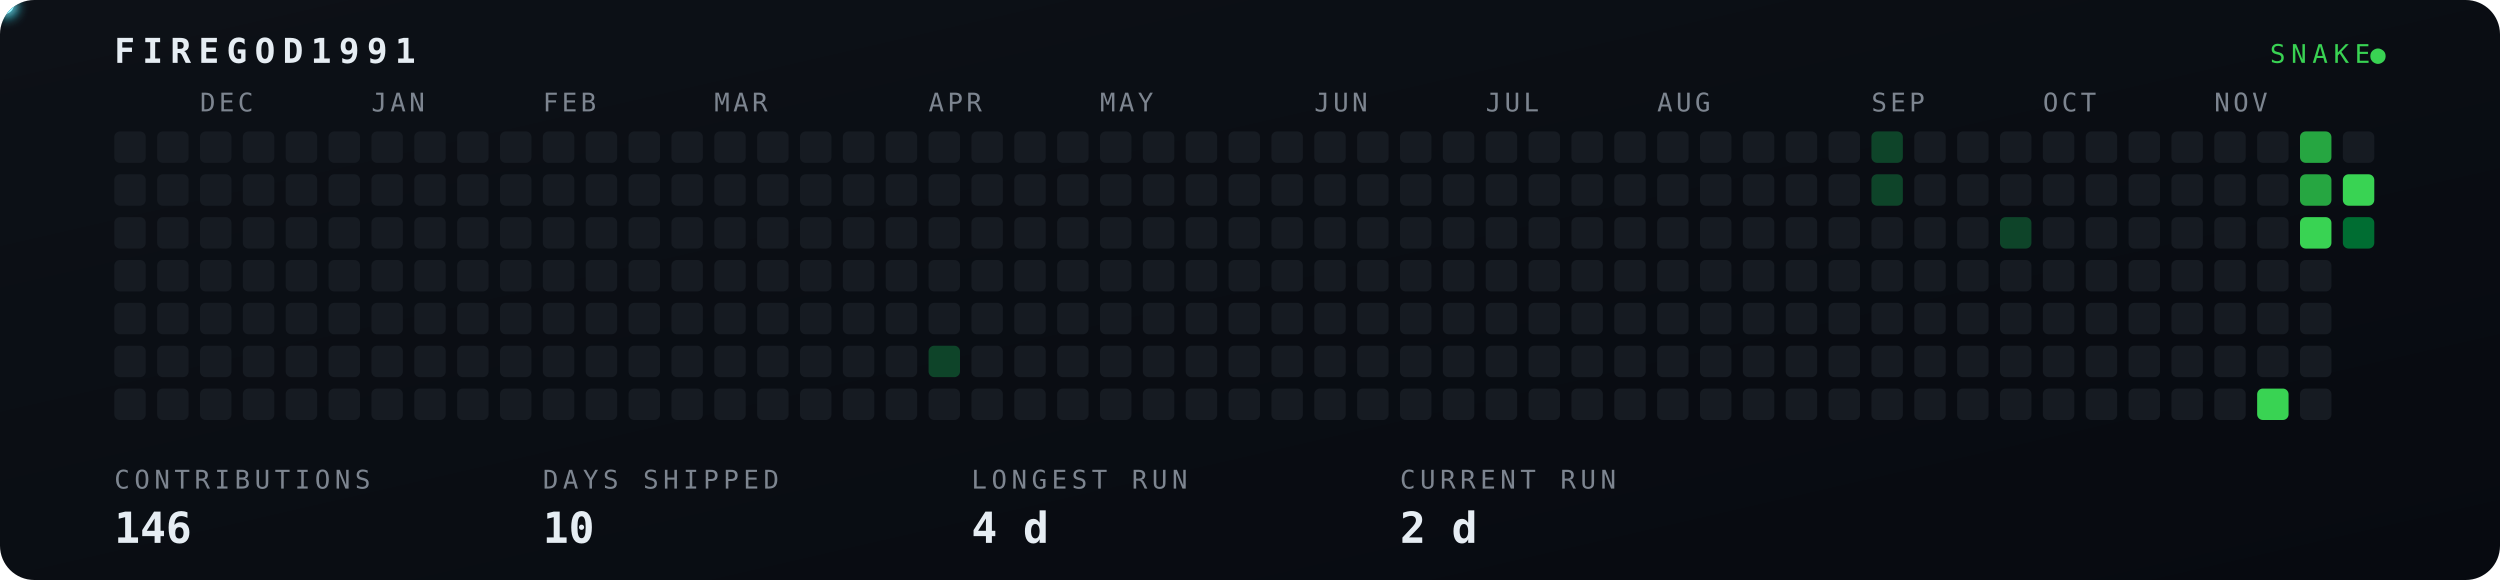
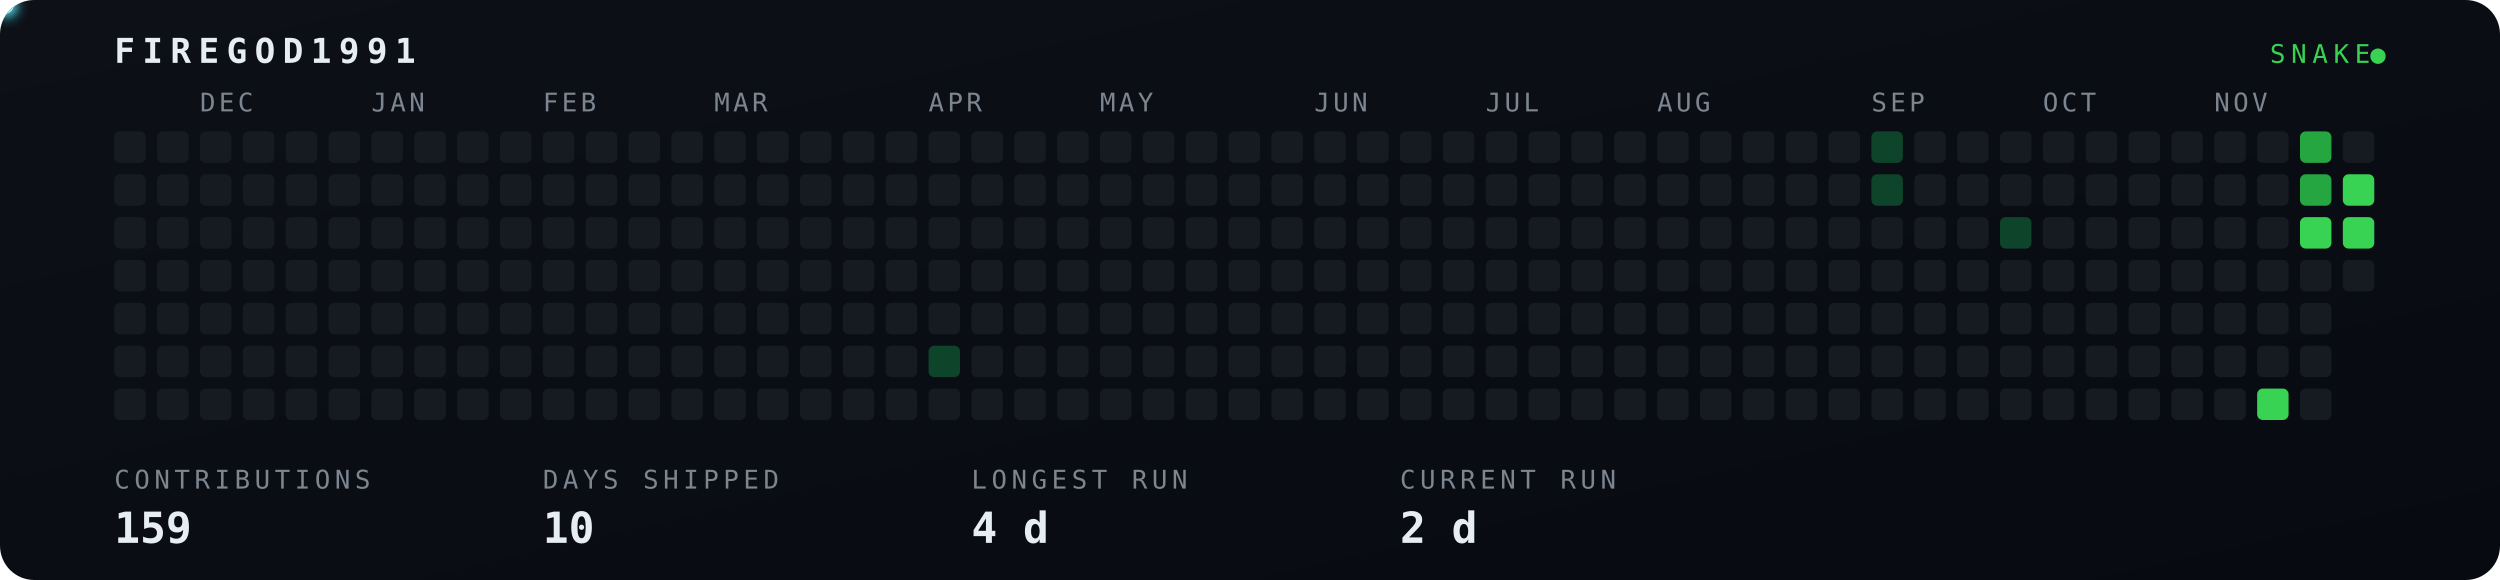
<svg xmlns="http://www.w3.org/2000/svg" viewBox="0 0 875 203" width="875" height="203" role="img" aria-labelledby="t d">
  <defs>
    <linearGradient id="bg" x1="0" y1="0" x2="1" y2="1">
      <stop offset="0" stop-color="#0d1117" />
      <stop offset="1" stop-color="#070a10" />
    </linearGradient>
    <filter id="glow" x="-100%" y="-100%" width="300%" height="300%">
      <feGaussianBlur stdDeviation="2.4" result="b" />
      <feMerge>
        <feMergeNode in="b" />
        <feMergeNode in="SourceGraphic" />
      </feMerge>
    </filter>
    <clipPath id="card">
      <rect width="875" height="203" rx="12" />
    </clipPath>
  </defs>
  <style>
    text { font-family: ui-monospace, SFMono-Regular, Menlo, Consolas, monospace; }
    .m { fill: #7d8590; font-size: 9px; letter-spacing: 1.2px; }
    .k { fill: #7d8590; font-size: 9px; letter-spacing: 1.6px; }
    .v { fill: #e6edf3; font-size: 15px; font-weight: 700; }
    .t { fill: #e6edf3; font-size: 12px; font-weight: 700; letter-spacing: 2.6px; }
    .s { fill: #39d353; font-size: 9px; letter-spacing: 2px; }
    .seg { offset-path: path('M0.5 96.5 L330.5 96.5 L330.5 126.5 L660.5 126.5 L660.5 66.5 L660.5 51.5 L705.5 51.5 L705.5 81.5 L810.5 81.5 L810.5 66.5 L810.5 51.5 L825.5 51.5 L825.5 66.5 L825.5 81.5 L795.5 81.5 L795.5 141.5 L920.0 141.5'); offset-rotate: 0deg; animation: crawl 8.50s linear infinite both; }
    @keyframes crawl { 0% { offset-distance: 0%; } 70.59%, 100% { offset-distance: 100%; } }
    .blink { animation: blink 1.4s steps(2, start) infinite; }
    @keyframes blink { to { visibility: hidden; } }
    @media (prefers-reduced-motion: reduce) { * { animation: none !important; } .seg { display: none; } }
    
    @keyframes e19_5 { 0%, 20.57% { fill: #0e4429; } 20.98%, 99.00% { fill: #161b22; } 100% { fill: #0e4429; } }
    @keyframes e41_0 { 0%, 43.73% { fill: #0e4429; } 44.14%, 99.00% { fill: #161b22; } 100% { fill: #0e4429; } }
    @keyframes e41_1 { 0%, 42.87% { fill: #0e4429; } 43.28%, 99.00% { fill: #161b22; } 100% { fill: #0e4429; } }
    @keyframes e44_2 { 0%, 48.02% { fill: #0e4429; } 48.43%, 99.00% { fill: #161b22; } 100% { fill: #0e4429; } }
    @keyframes e50_6 { 0%, 63.46% { fill: #39d353; } 63.87%, 99.00% { fill: #161b22; } 100% { fill: #39d353; } }
    @keyframes e51_0 { 0%, 55.74% { fill: #26a641; } 56.15%, 99.00% { fill: #161b22; } 100% { fill: #26a641; } }
    @keyframes e51_1 { 0%, 54.88% { fill: #26a641; } 55.29%, 99.00% { fill: #161b22; } 100% { fill: #26a641; } }
    @keyframes e51_2 { 0%, 54.02% { fill: #39d353; } 54.43%, 99.00% { fill: #161b22; } 100% { fill: #39d353; } }
    @keyframes e52_1 { 0%, 57.46% { fill: #39d353; } 57.87%, 99.00% { fill: #161b22; } 100% { fill: #39d353; } }
-     @keyframes e52_2 { 0%, 58.31% { fill: #006d32; } 58.72%, 99.00% { fill: #161b22; } 100% { fill: #006d32; } }
+     @keyframes e52_2 { 0%, 58.31% { fill: #39d353; } 58.72%, 99.00% { fill: #161b22; } 100% { fill: #39d353; } }
    @keyframes g14 { 0%, 53.97% { opacity: 0; } 54.47%, 100% { opacity: 1; } }
    @keyframes g13 { 0%, 49.50% { opacity: 0; } 50.00%, 100% { opacity: 1; } }
    @keyframes g12 { 0%, 49.32% { opacity: 0; } 49.82%, 100% { opacity: 1; } }
    @keyframes g11 { 0%, 48.28% { opacity: 0; } 48.78%, 100% { opacity: 1; } }
    @keyframes g10 { 0%, 48.11% { opacity: 0; } 48.61%, 100% { opacity: 1; } }
    @keyframes g9 { 0%, 47.93% { opacity: 0; } 48.43%, 100% { opacity: 1; } }
    @keyframes g8 { 0%, 42.60% { opacity: 0; } 43.10%, 100% { opacity: 1; } }
    @keyframes g7 { 0%, 38.99% { opacity: 0; } 39.49%, 100% { opacity: 1; } }
    @keyframes g6 { 0%, 38.81% { opacity: 0; } 39.31%, 100% { opacity: 1; } }
    @keyframes g5 { 0%, 17.19% { opacity: 0; } 17.69%, 100% { opacity: 1; } }</style>
  <g clip-path="url(#card)">
    <rect width="875" height="203" fill="url(#bg)" />
    <text class="t" x="40" y="22">FIREGOD1991</text>
    <text class="s" x="835" y="22" text-anchor="end">SNAKE<tspan class="blink"> ●</tspan>
    </text>
    <text class="m" x="70" y="39">DEC</text>
    <text class="m" x="130" y="39">JAN</text>
    <text class="m" x="190" y="39">FEB</text>
    <text class="m" x="250" y="39">MAR</text>
    <text class="m" x="325" y="39">APR</text>
    <text class="m" x="385" y="39">MAY</text>
    <text class="m" x="460" y="39">JUN</text>
    <text class="m" x="520" y="39">JUL</text>
    <text class="m" x="580" y="39">AUG</text>
    <text class="m" x="655" y="39">SEP</text>
    <text class="m" x="715" y="39">OCT</text>
    <text class="m" x="775" y="39">NOV</text>
    <rect x="40" y="46" width="11" height="11" rx="2" fill="#161b22" />
    <rect x="40" y="61" width="11" height="11" rx="2" fill="#161b22" />
    <rect x="40" y="76" width="11" height="11" rx="2" fill="#161b22" />
    <rect x="40" y="91" width="11" height="11" rx="2" fill="#161b22" />
    <rect x="40" y="106" width="11" height="11" rx="2" fill="#161b22" />
    <rect x="40" y="121" width="11" height="11" rx="2" fill="#161b22" />
    <rect x="40" y="136" width="11" height="11" rx="2" fill="#161b22" />
    <rect x="55" y="46" width="11" height="11" rx="2" fill="#161b22" />
    <rect x="55" y="61" width="11" height="11" rx="2" fill="#161b22" />
    <rect x="55" y="76" width="11" height="11" rx="2" fill="#161b22" />
    <rect x="55" y="91" width="11" height="11" rx="2" fill="#161b22" />
    <rect x="55" y="106" width="11" height="11" rx="2" fill="#161b22" />
    <rect x="55" y="121" width="11" height="11" rx="2" fill="#161b22" />
    <rect x="55" y="136" width="11" height="11" rx="2" fill="#161b22" />
    <rect x="70" y="46" width="11" height="11" rx="2" fill="#161b22" />
    <rect x="70" y="61" width="11" height="11" rx="2" fill="#161b22" />
    <rect x="70" y="76" width="11" height="11" rx="2" fill="#161b22" />
    <rect x="70" y="91" width="11" height="11" rx="2" fill="#161b22" />
    <rect x="70" y="106" width="11" height="11" rx="2" fill="#161b22" />
    <rect x="70" y="121" width="11" height="11" rx="2" fill="#161b22" />
    <rect x="70" y="136" width="11" height="11" rx="2" fill="#161b22" />
    <rect x="85" y="46" width="11" height="11" rx="2" fill="#161b22" />
    <rect x="85" y="61" width="11" height="11" rx="2" fill="#161b22" />
    <rect x="85" y="76" width="11" height="11" rx="2" fill="#161b22" />
    <rect x="85" y="91" width="11" height="11" rx="2" fill="#161b22" />
    <rect x="85" y="106" width="11" height="11" rx="2" fill="#161b22" />
    <rect x="85" y="121" width="11" height="11" rx="2" fill="#161b22" />
    <rect x="85" y="136" width="11" height="11" rx="2" fill="#161b22" />
    <rect x="100" y="46" width="11" height="11" rx="2" fill="#161b22" />
    <rect x="100" y="61" width="11" height="11" rx="2" fill="#161b22" />
    <rect x="100" y="76" width="11" height="11" rx="2" fill="#161b22" />
    <rect x="100" y="91" width="11" height="11" rx="2" fill="#161b22" />
    <rect x="100" y="106" width="11" height="11" rx="2" fill="#161b22" />
    <rect x="100" y="121" width="11" height="11" rx="2" fill="#161b22" />
    <rect x="100" y="136" width="11" height="11" rx="2" fill="#161b22" />
    <rect x="115" y="46" width="11" height="11" rx="2" fill="#161b22" />
    <rect x="115" y="61" width="11" height="11" rx="2" fill="#161b22" />
    <rect x="115" y="76" width="11" height="11" rx="2" fill="#161b22" />
    <rect x="115" y="91" width="11" height="11" rx="2" fill="#161b22" />
    <rect x="115" y="106" width="11" height="11" rx="2" fill="#161b22" />
    <rect x="115" y="121" width="11" height="11" rx="2" fill="#161b22" />
    <rect x="115" y="136" width="11" height="11" rx="2" fill="#161b22" />
    <rect x="130" y="46" width="11" height="11" rx="2" fill="#161b22" />
    <rect x="130" y="61" width="11" height="11" rx="2" fill="#161b22" />
    <rect x="130" y="76" width="11" height="11" rx="2" fill="#161b22" />
    <rect x="130" y="91" width="11" height="11" rx="2" fill="#161b22" />
    <rect x="130" y="106" width="11" height="11" rx="2" fill="#161b22" />
    <rect x="130" y="121" width="11" height="11" rx="2" fill="#161b22" />
    <rect x="130" y="136" width="11" height="11" rx="2" fill="#161b22" />
    <rect x="145" y="46" width="11" height="11" rx="2" fill="#161b22" />
    <rect x="145" y="61" width="11" height="11" rx="2" fill="#161b22" />
    <rect x="145" y="76" width="11" height="11" rx="2" fill="#161b22" />
    <rect x="145" y="91" width="11" height="11" rx="2" fill="#161b22" />
    <rect x="145" y="106" width="11" height="11" rx="2" fill="#161b22" />
    <rect x="145" y="121" width="11" height="11" rx="2" fill="#161b22" />
    <rect x="145" y="136" width="11" height="11" rx="2" fill="#161b22" />
    <rect x="160" y="46" width="11" height="11" rx="2" fill="#161b22" />
    <rect x="160" y="61" width="11" height="11" rx="2" fill="#161b22" />
    <rect x="160" y="76" width="11" height="11" rx="2" fill="#161b22" />
    <rect x="160" y="91" width="11" height="11" rx="2" fill="#161b22" />
    <rect x="160" y="106" width="11" height="11" rx="2" fill="#161b22" />
    <rect x="160" y="121" width="11" height="11" rx="2" fill="#161b22" />
    <rect x="160" y="136" width="11" height="11" rx="2" fill="#161b22" />
    <rect x="175" y="46" width="11" height="11" rx="2" fill="#161b22" />
    <rect x="175" y="61" width="11" height="11" rx="2" fill="#161b22" />
    <rect x="175" y="76" width="11" height="11" rx="2" fill="#161b22" />
    <rect x="175" y="91" width="11" height="11" rx="2" fill="#161b22" />
    <rect x="175" y="106" width="11" height="11" rx="2" fill="#161b22" />
    <rect x="175" y="121" width="11" height="11" rx="2" fill="#161b22" />
    <rect x="175" y="136" width="11" height="11" rx="2" fill="#161b22" />
    <rect x="190" y="46" width="11" height="11" rx="2" fill="#161b22" />
    <rect x="190" y="61" width="11" height="11" rx="2" fill="#161b22" />
    <rect x="190" y="76" width="11" height="11" rx="2" fill="#161b22" />
    <rect x="190" y="91" width="11" height="11" rx="2" fill="#161b22" />
    <rect x="190" y="106" width="11" height="11" rx="2" fill="#161b22" />
    <rect x="190" y="121" width="11" height="11" rx="2" fill="#161b22" />
    <rect x="190" y="136" width="11" height="11" rx="2" fill="#161b22" />
    <rect x="205" y="46" width="11" height="11" rx="2" fill="#161b22" />
    <rect x="205" y="61" width="11" height="11" rx="2" fill="#161b22" />
    <rect x="205" y="76" width="11" height="11" rx="2" fill="#161b22" />
    <rect x="205" y="91" width="11" height="11" rx="2" fill="#161b22" />
    <rect x="205" y="106" width="11" height="11" rx="2" fill="#161b22" />
    <rect x="205" y="121" width="11" height="11" rx="2" fill="#161b22" />
    <rect x="205" y="136" width="11" height="11" rx="2" fill="#161b22" />
    <rect x="220" y="46" width="11" height="11" rx="2" fill="#161b22" />
    <rect x="220" y="61" width="11" height="11" rx="2" fill="#161b22" />
    <rect x="220" y="76" width="11" height="11" rx="2" fill="#161b22" />
    <rect x="220" y="91" width="11" height="11" rx="2" fill="#161b22" />
    <rect x="220" y="106" width="11" height="11" rx="2" fill="#161b22" />
    <rect x="220" y="121" width="11" height="11" rx="2" fill="#161b22" />
    <rect x="220" y="136" width="11" height="11" rx="2" fill="#161b22" />
    <rect x="235" y="46" width="11" height="11" rx="2" fill="#161b22" />
    <rect x="235" y="61" width="11" height="11" rx="2" fill="#161b22" />
    <rect x="235" y="76" width="11" height="11" rx="2" fill="#161b22" />
    <rect x="235" y="91" width="11" height="11" rx="2" fill="#161b22" />
    <rect x="235" y="106" width="11" height="11" rx="2" fill="#161b22" />
    <rect x="235" y="121" width="11" height="11" rx="2" fill="#161b22" />
    <rect x="235" y="136" width="11" height="11" rx="2" fill="#161b22" />
    <rect x="250" y="46" width="11" height="11" rx="2" fill="#161b22" />
    <rect x="250" y="61" width="11" height="11" rx="2" fill="#161b22" />
    <rect x="250" y="76" width="11" height="11" rx="2" fill="#161b22" />
    <rect x="250" y="91" width="11" height="11" rx="2" fill="#161b22" />
    <rect x="250" y="106" width="11" height="11" rx="2" fill="#161b22" />
    <rect x="250" y="121" width="11" height="11" rx="2" fill="#161b22" />
    <rect x="250" y="136" width="11" height="11" rx="2" fill="#161b22" />
    <rect x="265" y="46" width="11" height="11" rx="2" fill="#161b22" />
    <rect x="265" y="61" width="11" height="11" rx="2" fill="#161b22" />
    <rect x="265" y="76" width="11" height="11" rx="2" fill="#161b22" />
    <rect x="265" y="91" width="11" height="11" rx="2" fill="#161b22" />
    <rect x="265" y="106" width="11" height="11" rx="2" fill="#161b22" />
    <rect x="265" y="121" width="11" height="11" rx="2" fill="#161b22" />
    <rect x="265" y="136" width="11" height="11" rx="2" fill="#161b22" />
    <rect x="280" y="46" width="11" height="11" rx="2" fill="#161b22" />
    <rect x="280" y="61" width="11" height="11" rx="2" fill="#161b22" />
    <rect x="280" y="76" width="11" height="11" rx="2" fill="#161b22" />
    <rect x="280" y="91" width="11" height="11" rx="2" fill="#161b22" />
    <rect x="280" y="106" width="11" height="11" rx="2" fill="#161b22" />
    <rect x="280" y="121" width="11" height="11" rx="2" fill="#161b22" />
    <rect x="280" y="136" width="11" height="11" rx="2" fill="#161b22" />
    <rect x="295" y="46" width="11" height="11" rx="2" fill="#161b22" />
    <rect x="295" y="61" width="11" height="11" rx="2" fill="#161b22" />
    <rect x="295" y="76" width="11" height="11" rx="2" fill="#161b22" />
    <rect x="295" y="91" width="11" height="11" rx="2" fill="#161b22" />
    <rect x="295" y="106" width="11" height="11" rx="2" fill="#161b22" />
    <rect x="295" y="121" width="11" height="11" rx="2" fill="#161b22" />
    <rect x="295" y="136" width="11" height="11" rx="2" fill="#161b22" />
    <rect x="310" y="46" width="11" height="11" rx="2" fill="#161b22" />
    <rect x="310" y="61" width="11" height="11" rx="2" fill="#161b22" />
    <rect x="310" y="76" width="11" height="11" rx="2" fill="#161b22" />
    <rect x="310" y="91" width="11" height="11" rx="2" fill="#161b22" />
    <rect x="310" y="106" width="11" height="11" rx="2" fill="#161b22" />
    <rect x="310" y="121" width="11" height="11" rx="2" fill="#161b22" />
    <rect x="310" y="136" width="11" height="11" rx="2" fill="#161b22" />
    <rect x="325" y="46" width="11" height="11" rx="2" fill="#161b22" />
    <rect x="325" y="61" width="11" height="11" rx="2" fill="#161b22" />
    <rect x="325" y="76" width="11" height="11" rx="2" fill="#161b22" />
    <rect x="325" y="91" width="11" height="11" rx="2" fill="#161b22" />
    <rect x="325" y="106" width="11" height="11" rx="2" fill="#161b22" />
    <rect x="325" y="121" width="11" height="11" rx="2" fill="#0e4429" style="animation: e19_5 8.50s linear infinite" />
    <rect x="325" y="136" width="11" height="11" rx="2" fill="#161b22" />
    <rect x="340" y="46" width="11" height="11" rx="2" fill="#161b22" />
    <rect x="340" y="61" width="11" height="11" rx="2" fill="#161b22" />
    <rect x="340" y="76" width="11" height="11" rx="2" fill="#161b22" />
    <rect x="340" y="91" width="11" height="11" rx="2" fill="#161b22" />
    <rect x="340" y="106" width="11" height="11" rx="2" fill="#161b22" />
    <rect x="340" y="121" width="11" height="11" rx="2" fill="#161b22" />
    <rect x="340" y="136" width="11" height="11" rx="2" fill="#161b22" />
    <rect x="355" y="46" width="11" height="11" rx="2" fill="#161b22" />
    <rect x="355" y="61" width="11" height="11" rx="2" fill="#161b22" />
    <rect x="355" y="76" width="11" height="11" rx="2" fill="#161b22" />
    <rect x="355" y="91" width="11" height="11" rx="2" fill="#161b22" />
    <rect x="355" y="106" width="11" height="11" rx="2" fill="#161b22" />
    <rect x="355" y="121" width="11" height="11" rx="2" fill="#161b22" />
    <rect x="355" y="136" width="11" height="11" rx="2" fill="#161b22" />
    <rect x="370" y="46" width="11" height="11" rx="2" fill="#161b22" />
    <rect x="370" y="61" width="11" height="11" rx="2" fill="#161b22" />
    <rect x="370" y="76" width="11" height="11" rx="2" fill="#161b22" />
    <rect x="370" y="91" width="11" height="11" rx="2" fill="#161b22" />
    <rect x="370" y="106" width="11" height="11" rx="2" fill="#161b22" />
    <rect x="370" y="121" width="11" height="11" rx="2" fill="#161b22" />
    <rect x="370" y="136" width="11" height="11" rx="2" fill="#161b22" />
    <rect x="385" y="46" width="11" height="11" rx="2" fill="#161b22" />
    <rect x="385" y="61" width="11" height="11" rx="2" fill="#161b22" />
    <rect x="385" y="76" width="11" height="11" rx="2" fill="#161b22" />
    <rect x="385" y="91" width="11" height="11" rx="2" fill="#161b22" />
    <rect x="385" y="106" width="11" height="11" rx="2" fill="#161b22" />
    <rect x="385" y="121" width="11" height="11" rx="2" fill="#161b22" />
    <rect x="385" y="136" width="11" height="11" rx="2" fill="#161b22" />
    <rect x="400" y="46" width="11" height="11" rx="2" fill="#161b22" />
    <rect x="400" y="61" width="11" height="11" rx="2" fill="#161b22" />
    <rect x="400" y="76" width="11" height="11" rx="2" fill="#161b22" />
    <rect x="400" y="91" width="11" height="11" rx="2" fill="#161b22" />
    <rect x="400" y="106" width="11" height="11" rx="2" fill="#161b22" />
    <rect x="400" y="121" width="11" height="11" rx="2" fill="#161b22" />
    <rect x="400" y="136" width="11" height="11" rx="2" fill="#161b22" />
    <rect x="415" y="46" width="11" height="11" rx="2" fill="#161b22" />
    <rect x="415" y="61" width="11" height="11" rx="2" fill="#161b22" />
    <rect x="415" y="76" width="11" height="11" rx="2" fill="#161b22" />
    <rect x="415" y="91" width="11" height="11" rx="2" fill="#161b22" />
    <rect x="415" y="106" width="11" height="11" rx="2" fill="#161b22" />
    <rect x="415" y="121" width="11" height="11" rx="2" fill="#161b22" />
    <rect x="415" y="136" width="11" height="11" rx="2" fill="#161b22" />
    <rect x="430" y="46" width="11" height="11" rx="2" fill="#161b22" />
    <rect x="430" y="61" width="11" height="11" rx="2" fill="#161b22" />
    <rect x="430" y="76" width="11" height="11" rx="2" fill="#161b22" />
    <rect x="430" y="91" width="11" height="11" rx="2" fill="#161b22" />
    <rect x="430" y="106" width="11" height="11" rx="2" fill="#161b22" />
    <rect x="430" y="121" width="11" height="11" rx="2" fill="#161b22" />
    <rect x="430" y="136" width="11" height="11" rx="2" fill="#161b22" />
    <rect x="445" y="46" width="11" height="11" rx="2" fill="#161b22" />
    <rect x="445" y="61" width="11" height="11" rx="2" fill="#161b22" />
    <rect x="445" y="76" width="11" height="11" rx="2" fill="#161b22" />
    <rect x="445" y="91" width="11" height="11" rx="2" fill="#161b22" />
    <rect x="445" y="106" width="11" height="11" rx="2" fill="#161b22" />
    <rect x="445" y="121" width="11" height="11" rx="2" fill="#161b22" />
    <rect x="445" y="136" width="11" height="11" rx="2" fill="#161b22" />
    <rect x="460" y="46" width="11" height="11" rx="2" fill="#161b22" />
    <rect x="460" y="61" width="11" height="11" rx="2" fill="#161b22" />
    <rect x="460" y="76" width="11" height="11" rx="2" fill="#161b22" />
    <rect x="460" y="91" width="11" height="11" rx="2" fill="#161b22" />
    <rect x="460" y="106" width="11" height="11" rx="2" fill="#161b22" />
    <rect x="460" y="121" width="11" height="11" rx="2" fill="#161b22" />
    <rect x="460" y="136" width="11" height="11" rx="2" fill="#161b22" />
    <rect x="475" y="46" width="11" height="11" rx="2" fill="#161b22" />
    <rect x="475" y="61" width="11" height="11" rx="2" fill="#161b22" />
    <rect x="475" y="76" width="11" height="11" rx="2" fill="#161b22" />
    <rect x="475" y="91" width="11" height="11" rx="2" fill="#161b22" />
    <rect x="475" y="106" width="11" height="11" rx="2" fill="#161b22" />
    <rect x="475" y="121" width="11" height="11" rx="2" fill="#161b22" />
    <rect x="475" y="136" width="11" height="11" rx="2" fill="#161b22" />
    <rect x="490" y="46" width="11" height="11" rx="2" fill="#161b22" />
    <rect x="490" y="61" width="11" height="11" rx="2" fill="#161b22" />
    <rect x="490" y="76" width="11" height="11" rx="2" fill="#161b22" />
    <rect x="490" y="91" width="11" height="11" rx="2" fill="#161b22" />
    <rect x="490" y="106" width="11" height="11" rx="2" fill="#161b22" />
    <rect x="490" y="121" width="11" height="11" rx="2" fill="#161b22" />
    <rect x="490" y="136" width="11" height="11" rx="2" fill="#161b22" />
    <rect x="505" y="46" width="11" height="11" rx="2" fill="#161b22" />
    <rect x="505" y="61" width="11" height="11" rx="2" fill="#161b22" />
    <rect x="505" y="76" width="11" height="11" rx="2" fill="#161b22" />
    <rect x="505" y="91" width="11" height="11" rx="2" fill="#161b22" />
    <rect x="505" y="106" width="11" height="11" rx="2" fill="#161b22" />
    <rect x="505" y="121" width="11" height="11" rx="2" fill="#161b22" />
    <rect x="505" y="136" width="11" height="11" rx="2" fill="#161b22" />
    <rect x="520" y="46" width="11" height="11" rx="2" fill="#161b22" />
    <rect x="520" y="61" width="11" height="11" rx="2" fill="#161b22" />
    <rect x="520" y="76" width="11" height="11" rx="2" fill="#161b22" />
    <rect x="520" y="91" width="11" height="11" rx="2" fill="#161b22" />
    <rect x="520" y="106" width="11" height="11" rx="2" fill="#161b22" />
    <rect x="520" y="121" width="11" height="11" rx="2" fill="#161b22" />
    <rect x="520" y="136" width="11" height="11" rx="2" fill="#161b22" />
    <rect x="535" y="46" width="11" height="11" rx="2" fill="#161b22" />
    <rect x="535" y="61" width="11" height="11" rx="2" fill="#161b22" />
    <rect x="535" y="76" width="11" height="11" rx="2" fill="#161b22" />
    <rect x="535" y="91" width="11" height="11" rx="2" fill="#161b22" />
    <rect x="535" y="106" width="11" height="11" rx="2" fill="#161b22" />
    <rect x="535" y="121" width="11" height="11" rx="2" fill="#161b22" />
    <rect x="535" y="136" width="11" height="11" rx="2" fill="#161b22" />
    <rect x="550" y="46" width="11" height="11" rx="2" fill="#161b22" />
    <rect x="550" y="61" width="11" height="11" rx="2" fill="#161b22" />
    <rect x="550" y="76" width="11" height="11" rx="2" fill="#161b22" />
    <rect x="550" y="91" width="11" height="11" rx="2" fill="#161b22" />
    <rect x="550" y="106" width="11" height="11" rx="2" fill="#161b22" />
    <rect x="550" y="121" width="11" height="11" rx="2" fill="#161b22" />
    <rect x="550" y="136" width="11" height="11" rx="2" fill="#161b22" />
    <rect x="565" y="46" width="11" height="11" rx="2" fill="#161b22" />
    <rect x="565" y="61" width="11" height="11" rx="2" fill="#161b22" />
    <rect x="565" y="76" width="11" height="11" rx="2" fill="#161b22" />
    <rect x="565" y="91" width="11" height="11" rx="2" fill="#161b22" />
    <rect x="565" y="106" width="11" height="11" rx="2" fill="#161b22" />
    <rect x="565" y="121" width="11" height="11" rx="2" fill="#161b22" />
    <rect x="565" y="136" width="11" height="11" rx="2" fill="#161b22" />
    <rect x="580" y="46" width="11" height="11" rx="2" fill="#161b22" />
    <rect x="580" y="61" width="11" height="11" rx="2" fill="#161b22" />
    <rect x="580" y="76" width="11" height="11" rx="2" fill="#161b22" />
    <rect x="580" y="91" width="11" height="11" rx="2" fill="#161b22" />
    <rect x="580" y="106" width="11" height="11" rx="2" fill="#161b22" />
    <rect x="580" y="121" width="11" height="11" rx="2" fill="#161b22" />
    <rect x="580" y="136" width="11" height="11" rx="2" fill="#161b22" />
    <rect x="595" y="46" width="11" height="11" rx="2" fill="#161b22" />
    <rect x="595" y="61" width="11" height="11" rx="2" fill="#161b22" />
    <rect x="595" y="76" width="11" height="11" rx="2" fill="#161b22" />
    <rect x="595" y="91" width="11" height="11" rx="2" fill="#161b22" />
    <rect x="595" y="106" width="11" height="11" rx="2" fill="#161b22" />
    <rect x="595" y="121" width="11" height="11" rx="2" fill="#161b22" />
    <rect x="595" y="136" width="11" height="11" rx="2" fill="#161b22" />
    <rect x="610" y="46" width="11" height="11" rx="2" fill="#161b22" />
    <rect x="610" y="61" width="11" height="11" rx="2" fill="#161b22" />
    <rect x="610" y="76" width="11" height="11" rx="2" fill="#161b22" />
    <rect x="610" y="91" width="11" height="11" rx="2" fill="#161b22" />
    <rect x="610" y="106" width="11" height="11" rx="2" fill="#161b22" />
    <rect x="610" y="121" width="11" height="11" rx="2" fill="#161b22" />
    <rect x="610" y="136" width="11" height="11" rx="2" fill="#161b22" />
    <rect x="625" y="46" width="11" height="11" rx="2" fill="#161b22" />
    <rect x="625" y="61" width="11" height="11" rx="2" fill="#161b22" />
    <rect x="625" y="76" width="11" height="11" rx="2" fill="#161b22" />
    <rect x="625" y="91" width="11" height="11" rx="2" fill="#161b22" />
    <rect x="625" y="106" width="11" height="11" rx="2" fill="#161b22" />
    <rect x="625" y="121" width="11" height="11" rx="2" fill="#161b22" />
    <rect x="625" y="136" width="11" height="11" rx="2" fill="#161b22" />
    <rect x="640" y="46" width="11" height="11" rx="2" fill="#161b22" />
    <rect x="640" y="61" width="11" height="11" rx="2" fill="#161b22" />
    <rect x="640" y="76" width="11" height="11" rx="2" fill="#161b22" />
    <rect x="640" y="91" width="11" height="11" rx="2" fill="#161b22" />
    <rect x="640" y="106" width="11" height="11" rx="2" fill="#161b22" />
    <rect x="640" y="121" width="11" height="11" rx="2" fill="#161b22" />
    <rect x="640" y="136" width="11" height="11" rx="2" fill="#161b22" />
    <rect x="655" y="46" width="11" height="11" rx="2" fill="#0e4429" style="animation: e41_0 8.50s linear infinite" />
    <rect x="655" y="61" width="11" height="11" rx="2" fill="#0e4429" style="animation: e41_1 8.50s linear infinite" />
    <rect x="655" y="76" width="11" height="11" rx="2" fill="#161b22" />
    <rect x="655" y="91" width="11" height="11" rx="2" fill="#161b22" />
    <rect x="655" y="106" width="11" height="11" rx="2" fill="#161b22" />
    <rect x="655" y="121" width="11" height="11" rx="2" fill="#161b22" />
    <rect x="655" y="136" width="11" height="11" rx="2" fill="#161b22" />
    <rect x="670" y="46" width="11" height="11" rx="2" fill="#161b22" />
    <rect x="670" y="61" width="11" height="11" rx="2" fill="#161b22" />
    <rect x="670" y="76" width="11" height="11" rx="2" fill="#161b22" />
    <rect x="670" y="91" width="11" height="11" rx="2" fill="#161b22" />
    <rect x="670" y="106" width="11" height="11" rx="2" fill="#161b22" />
    <rect x="670" y="121" width="11" height="11" rx="2" fill="#161b22" />
    <rect x="670" y="136" width="11" height="11" rx="2" fill="#161b22" />
    <rect x="685" y="46" width="11" height="11" rx="2" fill="#161b22" />
    <rect x="685" y="61" width="11" height="11" rx="2" fill="#161b22" />
    <rect x="685" y="76" width="11" height="11" rx="2" fill="#161b22" />
    <rect x="685" y="91" width="11" height="11" rx="2" fill="#161b22" />
    <rect x="685" y="106" width="11" height="11" rx="2" fill="#161b22" />
    <rect x="685" y="121" width="11" height="11" rx="2" fill="#161b22" />
    <rect x="685" y="136" width="11" height="11" rx="2" fill="#161b22" />
    <rect x="700" y="46" width="11" height="11" rx="2" fill="#161b22" />
    <rect x="700" y="61" width="11" height="11" rx="2" fill="#161b22" />
    <rect x="700" y="76" width="11" height="11" rx="2" fill="#0e4429" style="animation: e44_2 8.50s linear infinite" />
    <rect x="700" y="91" width="11" height="11" rx="2" fill="#161b22" />
    <rect x="700" y="106" width="11" height="11" rx="2" fill="#161b22" />
    <rect x="700" y="121" width="11" height="11" rx="2" fill="#161b22" />
    <rect x="700" y="136" width="11" height="11" rx="2" fill="#161b22" />
    <rect x="715" y="46" width="11" height="11" rx="2" fill="#161b22" />
    <rect x="715" y="61" width="11" height="11" rx="2" fill="#161b22" />
    <rect x="715" y="76" width="11" height="11" rx="2" fill="#161b22" />
    <rect x="715" y="91" width="11" height="11" rx="2" fill="#161b22" />
    <rect x="715" y="106" width="11" height="11" rx="2" fill="#161b22" />
    <rect x="715" y="121" width="11" height="11" rx="2" fill="#161b22" />
    <rect x="715" y="136" width="11" height="11" rx="2" fill="#161b22" />
    <rect x="730" y="46" width="11" height="11" rx="2" fill="#161b22" />
    <rect x="730" y="61" width="11" height="11" rx="2" fill="#161b22" />
    <rect x="730" y="76" width="11" height="11" rx="2" fill="#161b22" />
    <rect x="730" y="91" width="11" height="11" rx="2" fill="#161b22" />
    <rect x="730" y="106" width="11" height="11" rx="2" fill="#161b22" />
    <rect x="730" y="121" width="11" height="11" rx="2" fill="#161b22" />
    <rect x="730" y="136" width="11" height="11" rx="2" fill="#161b22" />
    <rect x="745" y="46" width="11" height="11" rx="2" fill="#161b22" />
    <rect x="745" y="61" width="11" height="11" rx="2" fill="#161b22" />
    <rect x="745" y="76" width="11" height="11" rx="2" fill="#161b22" />
    <rect x="745" y="91" width="11" height="11" rx="2" fill="#161b22" />
    <rect x="745" y="106" width="11" height="11" rx="2" fill="#161b22" />
    <rect x="745" y="121" width="11" height="11" rx="2" fill="#161b22" />
    <rect x="745" y="136" width="11" height="11" rx="2" fill="#161b22" />
    <rect x="760" y="46" width="11" height="11" rx="2" fill="#161b22" />
    <rect x="760" y="61" width="11" height="11" rx="2" fill="#161b22" />
    <rect x="760" y="76" width="11" height="11" rx="2" fill="#161b22" />
    <rect x="760" y="91" width="11" height="11" rx="2" fill="#161b22" />
    <rect x="760" y="106" width="11" height="11" rx="2" fill="#161b22" />
    <rect x="760" y="121" width="11" height="11" rx="2" fill="#161b22" />
    <rect x="760" y="136" width="11" height="11" rx="2" fill="#161b22" />
    <rect x="775" y="46" width="11" height="11" rx="2" fill="#161b22" />
    <rect x="775" y="61" width="11" height="11" rx="2" fill="#161b22" />
    <rect x="775" y="76" width="11" height="11" rx="2" fill="#161b22" />
    <rect x="775" y="91" width="11" height="11" rx="2" fill="#161b22" />
    <rect x="775" y="106" width="11" height="11" rx="2" fill="#161b22" />
    <rect x="775" y="121" width="11" height="11" rx="2" fill="#161b22" />
    <rect x="775" y="136" width="11" height="11" rx="2" fill="#161b22" />
    <rect x="790" y="46" width="11" height="11" rx="2" fill="#161b22" />
    <rect x="790" y="61" width="11" height="11" rx="2" fill="#161b22" />
    <rect x="790" y="76" width="11" height="11" rx="2" fill="#161b22" />
    <rect x="790" y="91" width="11" height="11" rx="2" fill="#161b22" />
    <rect x="790" y="106" width="11" height="11" rx="2" fill="#161b22" />
    <rect x="790" y="121" width="11" height="11" rx="2" fill="#161b22" />
    <rect x="790" y="136" width="11" height="11" rx="2" fill="#39d353" style="animation: e50_6 8.50s linear infinite" />
    <rect x="805" y="46" width="11" height="11" rx="2" fill="#26a641" style="animation: e51_0 8.50s linear infinite" />
    <rect x="805" y="61" width="11" height="11" rx="2" fill="#26a641" style="animation: e51_1 8.50s linear infinite" />
    <rect x="805" y="76" width="11" height="11" rx="2" fill="#39d353" style="animation: e51_2 8.50s linear infinite" />
    <rect x="805" y="91" width="11" height="11" rx="2" fill="#161b22" />
    <rect x="805" y="106" width="11" height="11" rx="2" fill="#161b22" />
    <rect x="805" y="121" width="11" height="11" rx="2" fill="#161b22" />
    <rect x="805" y="136" width="11" height="11" rx="2" fill="#161b22" />
    <rect x="820" y="46" width="11" height="11" rx="2" fill="#161b22" />
    <rect x="820" y="61" width="11" height="11" rx="2" fill="#39d353" style="animation: e52_1 8.50s linear infinite" />
-     <rect x="820" y="76" width="11" height="11" rx="2" fill="#006d32" style="animation: e52_2 8.50s linear infinite" />
+     <rect x="820" y="76" width="11" height="11" rx="2" fill="#39d353" style="animation: e52_2 8.50s linear infinite" />
+     <rect x="820" y="91" width="11" height="11" rx="2" fill="#161b22" />
    <g class="seg" style="animation-delay: 0.808s; animation: crawl 8.50s linear infinite both, g14 8.50s linear infinite both; animation-delay: 0.808s">
      <rect x="-2.9" y="-2.9" width="5.8" height="5.8" rx="2.2" fill="#6366f1" />
    </g>
    <g class="seg" style="animation-delay: 0.750s; animation: crawl 8.50s linear infinite both, g13 8.50s linear infinite both; animation-delay: 0.750s">
      <rect x="-3.0" y="-3.0" width="6.1" height="6.1" rx="2.3" fill="#6366f1" />
    </g>
    <g class="seg" style="animation-delay: 0.692s; animation: crawl 8.50s linear infinite both, g12 8.50s linear infinite both; animation-delay: 0.692s">
      <rect x="-3.2" y="-3.2" width="6.4" height="6.4" rx="2.5" fill="#6366f1" />
    </g>
    <g class="seg" style="animation-delay: 0.635s; animation: crawl 8.50s linear infinite both, g11 8.50s linear infinite both; animation-delay: 0.635s">
      <rect x="-3.4" y="-3.4" width="6.7" height="6.7" rx="2.6" fill="#6366f1" />
    </g>
    <g class="seg" style="animation-delay: 0.577s; animation: crawl 8.50s linear infinite both, g10 8.50s linear infinite both; animation-delay: 0.577s">
      <rect x="-3.5" y="-3.5" width="7.0" height="7.0" rx="2.7" fill="#3b82f6" />
    </g>
    <g class="seg" style="animation-delay: 0.519s; animation: crawl 8.50s linear infinite both, g9 8.50s linear infinite both; animation-delay: 0.519s">
      <rect x="-3.7" y="-3.7" width="7.3" height="7.3" rx="2.8" fill="#3b82f6" />
    </g>
    <g class="seg" style="animation-delay: 0.462s; animation: crawl 8.50s linear infinite both, g8 8.50s linear infinite both; animation-delay: 0.462s">
      <rect x="-3.8" y="-3.8" width="7.6" height="7.6" rx="2.9" fill="#3b82f6" />
    </g>
    <g class="seg" style="animation-delay: 0.404s; animation: crawl 8.50s linear infinite both, g7 8.50s linear infinite both; animation-delay: 0.404s">
      <rect x="-4.0" y="-4.0" width="7.9" height="7.9" rx="3.0" fill="#3b82f6" />
    </g>
    <g class="seg" style="animation-delay: 0.346s; animation: crawl 8.50s linear infinite both, g6 8.50s linear infinite both; animation-delay: 0.346s">
      <rect x="-4.1" y="-4.1" width="8.2" height="8.2" rx="3.2" fill="#3b82f6" />
    </g>
    <g class="seg" style="animation-delay: 0.288s; animation: crawl 8.50s linear infinite both, g5 8.50s linear infinite both; animation-delay: 0.288s">
      <rect x="-4.2" y="-4.2" width="8.5" height="8.5" rx="3.3" fill="#3b82f6" />
    </g>
    <g class="seg" style="animation-delay: 0.231s">
      <rect x="-4.4" y="-4.4" width="8.8" height="8.8" rx="3.4" fill="#22d3ee" />
    </g>
    <g class="seg" style="animation-delay: 0.173s">
      <rect x="-4.5" y="-4.5" width="9.1" height="9.1" rx="3.5" fill="#22d3ee" />
    </g>
    <g class="seg" style="animation-delay: 0.115s">
      <rect x="-4.7" y="-4.7" width="9.4" height="9.4" rx="3.6" fill="#22d3ee" filter="url(#glow)" />
    </g>
    <g class="seg" style="animation-delay: 0.058s">
      <rect x="-4.8" y="-4.8" width="9.7" height="9.7" rx="3.7" fill="#22d3ee" filter="url(#glow)" />
    </g>
    <g class="seg" style="animation-delay: 0.000s">
      <rect x="-5.0" y="-5.0" width="10.0" height="10.0" rx="3.8" fill="#a5f3fc" filter="url(#glow)" />
      <circle cx="2" cy="-2" r="1.1" fill="#0d1117" />
      <circle cx="2" cy="2" r="1.1" fill="#0d1117" />
    </g>
    <text class="k" x="40" y="171">CONTRIBUTIONS</text>
-     <text class="v" x="40" y="190">146</text>
+     <text class="v" x="40" y="190">159</text>
    <text class="k" x="190" y="171">DAYS SHIPPED</text>
    <text class="v" x="190" y="190">10</text>
    <text class="k" x="340" y="171">LONGEST RUN</text>
    <text class="v" x="340" y="190">4 d</text>
    <text class="k" x="490" y="171">CURRENT RUN</text>
    <text class="v" x="490" y="190">2 d</text>
  </g>
</svg>
